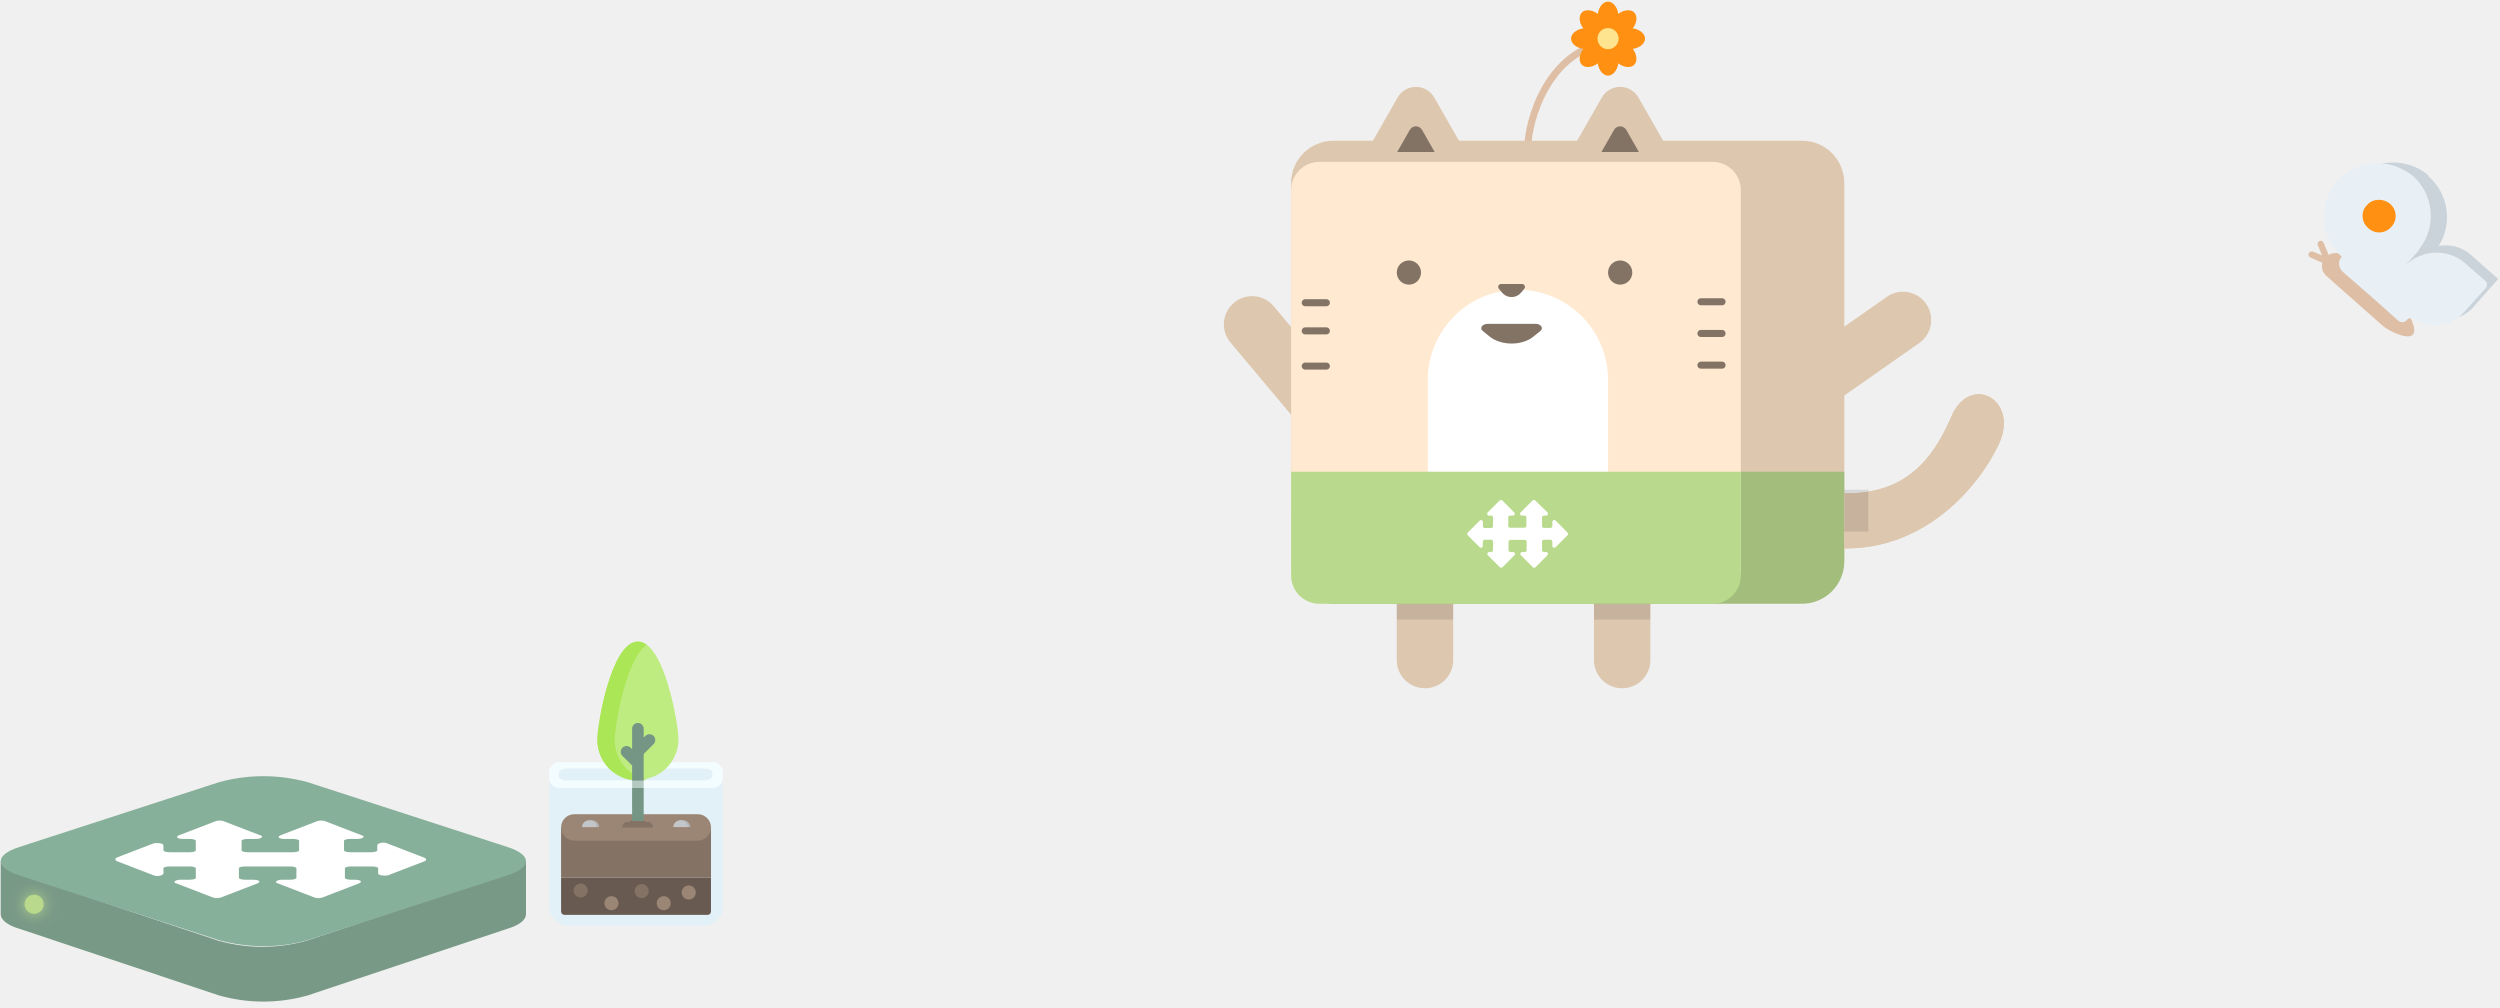
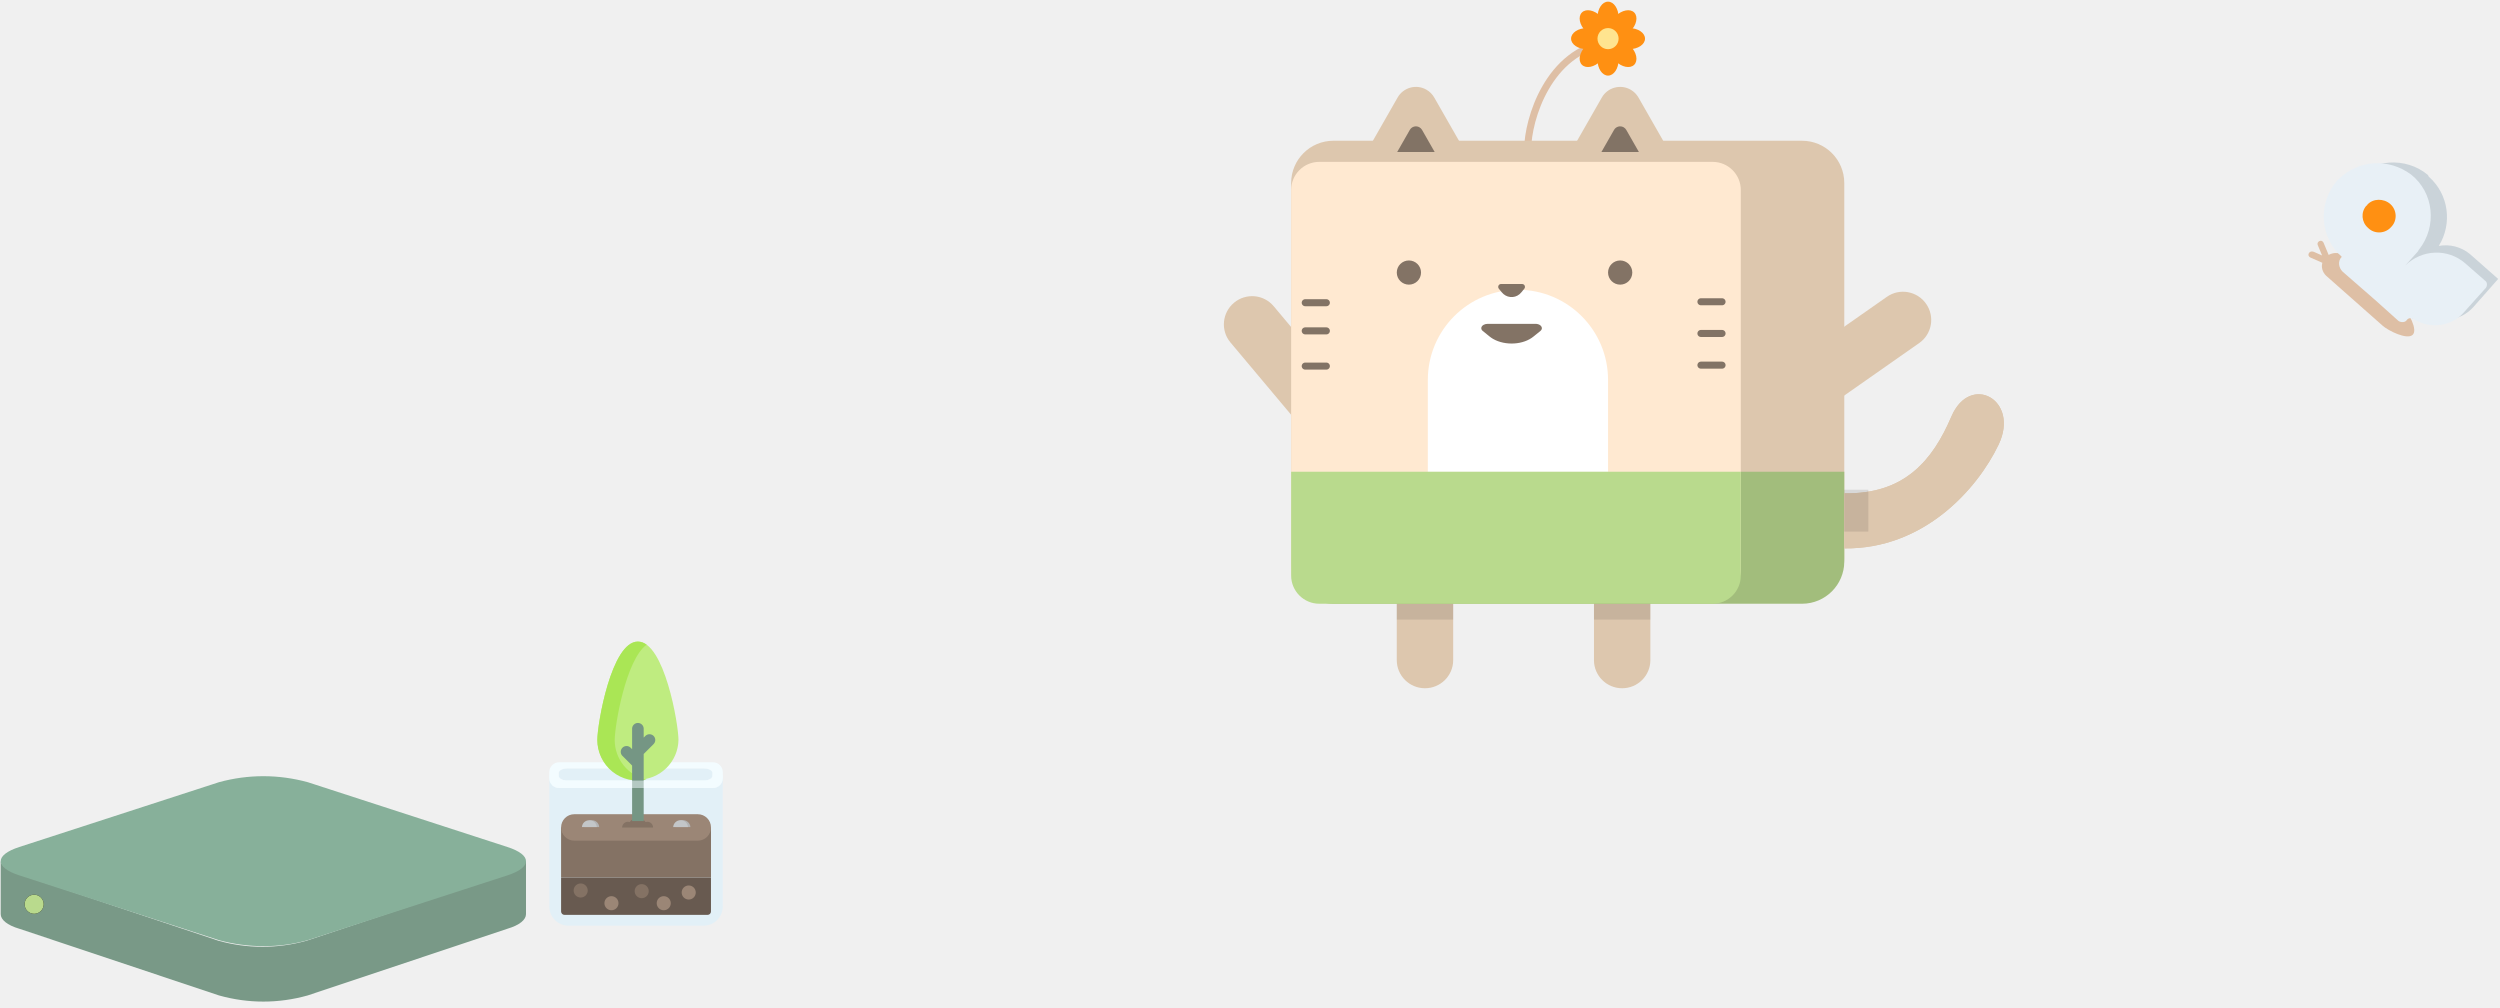
<svg xmlns="http://www.w3.org/2000/svg" xmlns:xlink="http://www.w3.org/1999/xlink" width="355px" height="143px" viewBox="0 0 355 143" version="1.1">
  <defs>
    <path d="M0.533,14.061 C9.113,14.226 13.101,9.37 15.759,3.153 C18.417,-3.063 25.501,0.786 22.466,7.141 C19.43,13.496 11.827,22.023 0.533,21.887 C0.533,14.061 0.533,19.928 0.533,14.061 Z" id="path-1" />
-     <circle id="path-3" cx="4.747" cy="18.184" r="1.356" />
-     <filter x="-110.6%" y="-110.6%" width="321.2%" height="321.2%" filterUnits="objectBoundingBox" id="filter-4">
-       <feOffset dx="0" dy="0" in="SourceAlpha" result="shadowOffsetOuter1" />
-       <feGaussianBlur stdDeviation="1" in="shadowOffsetOuter1" result="shadowBlurOuter1" />
-       <feColorMatrix values="0 0 0 0 0.725   0 0 0 0 0.855   0 0 0 0 0.553  0 0 0 1 0" type="matrix" in="shadowBlurOuter1" />
-     </filter>
  </defs>
-   <g id="Habitat-SaaS-Home-&amp;-Pricing/desktop" stroke="none" stroke-width="1" fill="none" fill-rule="evenodd">
-     <g id="Pricing-(desktop)-V2" transform="translate(-907, -978)">
-       <g id="standing-habicat" transform="translate(907, 975)">
-         <g id="Group-15-Copy-2" transform="translate(327.5, 25.93024)">
-           <path d="M18.811,11.988 C20.735,8.88 20.27,4.717 17.415,2.179 C17.415,2.179 17.298,2.062 17.298,1.945 C14.141,-0.744 9.229,-0.394 6.539,2.764 C3.849,5.922 4.2,10.717 7.358,13.523 L6.305,14.693 L12.035,19.722 L12.091,19.66 L15.076,22.295 L16.129,21.125 C18.351,23.113 21.742,22.88 23.73,20.658 L27.239,16.681 L23.263,13.173 C21.986,12.097 20.362,11.717 18.811,11.988 Z" id="Combined-Shape" fill="#CAD3D9" />
-           <path d="M3.167,13.266 C3.942,12.836 4.902,12.922 5.604,13.524 L13.672,20.657 C14.492,21.359 15.895,23.932 15.077,24.634 C14.257,25.335 11.685,24.049 10.866,23.347 L2.797,16.213 C2.296,15.712 2.093,15.033 2.273,14.387 L0.576,13.64 C0.341,13.523 0.224,13.29 0.341,13.056 C0.458,12.822 0.692,12.705 1.042,12.822 L2.236,13.347 L1.627,11.886 C1.51,11.652 1.627,11.418 1.861,11.301 C2.095,11.184 2.329,11.301 2.446,11.535 L3.167,13.266 Z" id="Combined-Shape" fill="#DEBFA5" />
-           <path d="M14.037,14.786 L15.788,12.833 C15.905,12.716 15.905,12.599 16.022,12.482 C18.594,9.208 18.127,4.413 14.852,1.84 C11.694,-0.499 7.369,-0.265 4.561,2.542 C4.445,2.542 4.445,2.659 4.327,2.776 C1.637,5.933 1.871,10.728 5.03,13.535 C4.445,14.12 4.561,15.055 5.145,15.64 L9.707,19.616 L9.709,19.615 L13.087,22.645 C13.439,22.879 14.024,22.879 14.257,22.528 C14.492,22.177 14.96,22.177 15.311,22.411 C17.533,23.815 20.573,23.464 22.327,21.476 L25.367,18.084 L25.485,17.967 C25.719,17.616 25.719,17.149 25.367,16.915 L22.561,14.459 C20.077,12.313 16.393,12.458 14.037,14.786 Z" id="Combined-Shape" fill="#E8F0F6" />
-           <path d="M8.762,9.43 C9.697,10.366 11.218,10.249 12.036,9.313 C12.972,8.378 12.855,6.857 11.918,6.039 C10.982,5.22 9.463,5.22 8.644,6.156 C8.644,6.156 8.644,6.273 8.528,6.273 C7.709,7.208 7.825,8.612 8.762,9.43" id="Fill-15" fill="#FF9012" />
-         </g>
-         <g id="Group-31-Copy" transform="translate(171.3424, 0.430236)">
-           <g id="Group-30">
-             <g id="Group-29" transform="translate(0, 0.555176)">
-               <path d="M31.005,99.746 L31.005,99.746 C28.792,99.746 27,97.959 27,95.754 L27,81 L35.01,81 L35.01,95.754 C35.01,97.959 33.218,99.746 31.005,99.746 Z" id="Shape" fill="#DDC7AE" fill-rule="nonzero" />
-               <rect id="Rectangle-3" fill-opacity="0.1" fill="#000000" x="27" y="87" width="8.01" height="3" />
-               <path d="M56.875,8.078 C48.597,9.242 45.588,18.908 45.588,23.246" id="Path-3" stroke="#DEBFA5" />
-               <path d="M59.005,99.746 L59.005,99.746 C56.792,99.746 55,97.959 55,95.754 L55,81 L63.01,81 L63.01,95.754 C63.01,97.959 61.218,99.746 59.005,99.746 Z" id="Shape-Copy" fill="#DDC7AE" fill-rule="nonzero" />
-               <path d="M9.907,61.561 C7.695,61.561 5.902,59.775 5.902,57.569 L5.902,42.815 L13.912,42.815 L13.912,57.569 C13.912,59.775 12.12,61.561 9.907,61.561 Z" id="Shape-Copy-3" fill="#DDC7AE" fill-rule="nonzero" transform="translate(9.90711, 52.18828) rotate(-220) translate(-9.90711, -52.18828) " />
-               <rect id="Rectangle-6" fill="#DDC7AE" x="12" y="22" width="78.545" height="65.309" rx="6" />
-               <path d="M18,69 L90.545,69 L90.545,81.746 L90.545,81.746 C90.545,85.06 87.859,87.746 84.545,87.746 L18,87.746 L18,87.746 C14.686,87.746 12,85.06 12,81.746 L12,75 L12,75 C12,71.686 14.686,69 18,69 Z" id="Rectangle-6" fill="#A2BD7C" />
-               <rect id="Rectangle-6-Copy" fill="#FFE9D1" x="12" y="25" width="63.852" height="61.845" rx="4" />
-               <path d="M44.205,43.163 L44.205,43.163 L44.205,43.163 C51.271,43.163 57,48.891 57,55.958 L57,69.02 L31.409,69.02 L31.409,55.958 L31.409,55.958 C31.409,48.891 37.138,43.163 44.205,43.163 Z" id="Rectangle-Copy-9" fill="#FFFFFF" />
-               <ellipse id="Oval-Copy" fill="#837365" fill-rule="nonzero" cx="28.722" cy="40.717" rx="1.722" ry="1.717" />
-               <ellipse id="Oval-Copy-2" fill="#837365" fill-rule="nonzero" cx="58.722" cy="40.717" rx="1.722" ry="1.717" />
-               <path d="M47.391,49.014 L46.432,49.789 C44.993,50.988 42.408,51.135 40.676,50.139 C40.489,50.029 40.329,49.918 40.169,49.789 L39.21,49.014 C38.89,48.756 38.943,48.369 39.317,48.148 C39.476,48.055 39.69,48 39.903,48 L46.698,48 C47.204,48 47.604,48.277 47.604,48.627 C47.604,48.756 47.524,48.904 47.391,49.014 Z" id="Shape-Copy-4" fill="#837365" fill-rule="nonzero" />
-               <path d="M45.11,43.015 L44.686,43.53 C44.05,44.326 42.907,44.424 42.141,43.763 C42.058,43.689 41.988,43.616 41.917,43.53 L41.493,43.015 C41.351,42.843 41.375,42.586 41.54,42.439 C41.61,42.378 41.705,42.341 41.799,42.341 L44.804,42.341 C45.028,42.341 45.204,42.525 45.204,42.758 C45.204,42.843 45.169,42.941 45.11,43.015 Z" id="Shape-Copy-5" fill="#837365" fill-rule="nonzero" />
-               <path d="M14,49 L17,49" id="Line-6" stroke="#827365" stroke-linecap="round" stroke-linejoin="round" />
-               <path d="M70.189,49.366 L73.189,49.366" id="Line-6-Copy-3" stroke="#827365" stroke-linecap="round" stroke-linejoin="round" />
-               <path d="M14,45 L17,45" id="Line-6-Copy" stroke="#827365" stroke-linecap="round" stroke-linejoin="round" />
-               <path d="M70.189,44.866 L73.189,44.866" id="Line-6-Copy-4" stroke="#827365" stroke-linecap="round" stroke-linejoin="round" />
-               <path d="M14,54 L17,54" id="Line-6-Copy-2" stroke="#827365" stroke-linecap="round" stroke-linejoin="round" />
-               <path d="M70.189,53.866 L73.189,53.866" id="Line-6-Copy-5" stroke="#827365" stroke-linecap="round" stroke-linejoin="round" />
-               <g id="Group-2" transform="translate(51, 14)">
-                 <path d="M10.324,1.866 L14.744,9.6 L0.695,9.6 L5.115,1.866 L5.115,1.866 C5.937,0.427 7.769,-0.073 9.208,0.749 C9.673,1.015 10.059,1.4 10.324,1.866 Z" id="Triangle-Copy-4" fill="#DDC7AE" />
-                 <path d="M8.588,6.46 L10.382,9.6 L5.057,9.6 L6.851,6.46 L6.851,6.46 C7.125,5.98 7.736,5.814 8.216,6.088 C8.371,6.176 8.499,6.305 8.588,6.46 Z" id="Triangle-Copy-5" fill="#827365" />
+   <g id="Page-1" stroke="none" stroke-width="1" fill="none" fill-rule="evenodd">
+     <g id="standing-habicat" transform="translate(0, -3)">
+       <g id="Group-15-Copy-2" transform="translate(327.5, 25.93024)" fill-rule="nonzero">
+         <path d="M18.811,11.988 C20.735,8.88 20.27,4.717 17.415,2.179 C17.415,2.179 17.298,2.062 17.298,1.945 C14.141,-0.744 9.229,-0.394 6.539,2.764 C3.849,5.922 4.2,10.717 7.358,13.523 L6.305,14.693 L12.035,19.722 L12.091,19.66 L15.076,22.295 L16.129,21.125 C18.351,23.113 21.742,22.88 23.73,20.658 L27.239,16.681 L23.263,13.173 C21.986,12.097 20.362,11.717 18.811,11.988 Z" id="Combined-Shape" fill="#CAD3D9" />
+         <path d="M3.167,13.266 C3.942,12.836 4.902,12.922 5.604,13.524 L13.672,20.657 C14.492,21.359 15.895,23.932 15.077,24.634 C14.257,25.335 11.685,24.049 10.866,23.347 L2.797,16.213 C2.296,15.712 2.093,15.033 2.273,14.387 L0.576,13.64 C0.341,13.523 0.224,13.29 0.341,13.056 C0.458,12.822 0.692,12.705 1.042,12.822 L2.236,13.347 L1.627,11.886 C1.51,11.652 1.627,11.418 1.861,11.301 C2.095,11.184 2.329,11.301 2.446,11.535 L3.167,13.266 Z" id="Combined-Shape" fill="#DEBFA5" />
+         <path d="M14.037,14.786 L15.788,12.833 C15.905,12.716 15.905,12.599 16.022,12.482 C18.594,9.208 18.127,4.413 14.852,1.84 C11.694,-0.499 7.369,-0.265 4.561,2.542 C4.445,2.542 4.445,2.659 4.327,2.776 C1.637,5.933 1.871,10.728 5.03,13.535 C4.445,14.12 4.561,15.055 5.145,15.64 L9.707,19.616 L9.709,19.615 L13.087,22.645 C13.439,22.879 14.024,22.879 14.257,22.528 C14.492,22.177 14.96,22.177 15.311,22.411 C17.533,23.815 20.573,23.464 22.327,21.476 L25.367,18.084 L25.485,17.967 C25.719,17.616 25.719,17.149 25.367,16.915 L22.561,14.459 C20.077,12.313 16.393,12.458 14.037,14.786 Z" id="Combined-Shape" fill="#E8F0F6" />
+         <path d="M8.762,9.43 C9.697,10.366 11.218,10.249 12.036,9.313 C12.972,8.378 12.855,6.857 11.918,6.039 C10.982,5.22 9.463,5.22 8.644,6.156 C8.644,6.156 8.644,6.273 8.528,6.273 C7.709,7.208 7.825,8.612 8.762,9.43" id="Fill-15" fill="#FF9012" />
+       </g>
+       <g id="Group-31-Copy" transform="translate(171.3424, 0.430236)">
+         <g id="Group-30">
+           <g id="Group-29" transform="translate(0, 0.555176)">
+             <path d="M31.005,99.746 C28.792,99.746 27,97.959 27,95.754 L27,81 L35.01,81 L35.01,95.754 C35.01,97.959 33.218,99.746 31.005,99.746 Z" id="Shape" fill="#DDC7AE" fill-rule="nonzero" />
+             <rect id="Rectangle-3" fill-opacity="0.1" fill="#000000" fill-rule="nonzero" x="27" y="87" width="8.01" height="3" />
+             <path d="M56.875,8.078 C48.597,9.242 45.588,18.908 45.588,23.246" id="Path-3" stroke="#DEBFA5" />
+             <path d="M59.005,99.746 C56.792,99.746 55,97.959 55,95.754 L55,81 L63.01,81 L63.01,95.754 C63.01,97.959 61.218,99.746 59.005,99.746 Z" id="Shape-Copy" fill="#DDC7AE" fill-rule="nonzero" />
+             <path d="M9.907,61.561 C7.695,61.561 5.902,59.775 5.902,57.569 L5.902,42.815 L13.912,42.815 L13.912,57.569 C13.912,59.775 12.12,61.561 9.907,61.561 Z" id="Shape-Copy-3" fill="#DDC7AE" fill-rule="nonzero" transform="translate(9.90711, 52.18828) rotate(140) translate(-9.90711, -52.18828) " />
+             <rect id="Rectangle-6" fill="#DDC7AE" fill-rule="nonzero" x="12" y="22" width="78.545" height="65.309" rx="6" />
+             <path d="M18,69 L90.545,69 L90.545,81.746 C90.545,85.06 87.859,87.746 84.545,87.746 L18,87.746 C14.686,87.746 12,85.06 12,81.746 L12,75 C12,71.686 14.686,69 18,69 Z" id="Rectangle-6" fill="#A2BD7C" fill-rule="nonzero" />
+             <rect id="Rectangle-6-Copy" fill="#FFE9D1" fill-rule="nonzero" x="12" y="25" width="63.852" height="61.845" rx="4" />
+             <path d="M44.205,43.163 C51.271,43.163 57,48.891 57,55.958 L57,69.02 L31.409,69.02 L31.409,55.958 C31.409,48.891 37.138,43.163 44.205,43.163 Z" id="Rectangle-Copy-9" fill="#FFFFFF" fill-rule="nonzero" />
+             <ellipse id="Oval-Copy" fill="#837365" fill-rule="nonzero" cx="28.722" cy="40.717" rx="1.722" ry="1.717" />
+             <ellipse id="Oval-Copy-2" fill="#837365" fill-rule="nonzero" cx="58.722" cy="40.717" rx="1.722" ry="1.717" />
+             <path d="M47.391,49.014 L46.432,49.789 C44.993,50.988 42.408,51.135 40.676,50.139 C40.489,50.029 40.329,49.918 40.169,49.789 L39.21,49.014 C38.89,48.756 38.943,48.369 39.317,48.148 C39.476,48.055 39.69,48 39.903,48 L46.698,48 C47.204,48 47.604,48.277 47.604,48.627 C47.604,48.756 47.524,48.904 47.391,49.014 Z" id="Shape-Copy-4" fill="#837365" fill-rule="nonzero" />
+             <path d="M45.11,43.015 L44.686,43.53 C44.05,44.326 42.907,44.424 42.141,43.763 C42.058,43.689 41.988,43.616 41.917,43.53 L41.493,43.015 C41.351,42.843 41.375,42.586 41.54,42.439 C41.61,42.378 41.705,42.341 41.799,42.341 L44.804,42.341 C45.028,42.341 45.204,42.525 45.204,42.758 C45.204,42.843 45.169,42.941 45.11,43.015 Z" id="Shape-Copy-5" fill="#837365" fill-rule="nonzero" />
+             <path d="M14,49 L17,49" id="Line-6" stroke="#827365" stroke-linecap="round" stroke-linejoin="round" />
+             <path d="M70.189,49.366 L73.189,49.366" id="Line-6-Copy-3" stroke="#827365" stroke-linecap="round" stroke-linejoin="round" />
+             <path d="M14,45 L17,45" id="Line-6-Copy" stroke="#827365" stroke-linecap="round" stroke-linejoin="round" />
+             <path d="M70.189,44.866 L73.189,44.866" id="Line-6-Copy-4" stroke="#827365" stroke-linecap="round" stroke-linejoin="round" />
+             <path d="M14,54 L17,54" id="Line-6-Copy-2" stroke="#827365" stroke-linecap="round" stroke-linejoin="round" />
+             <path d="M70.189,53.866 L73.189,53.866" id="Line-6-Copy-5" stroke="#827365" stroke-linecap="round" stroke-linejoin="round" />
+             <g id="Group-2" transform="translate(51, 14)" fill-rule="nonzero">
+               <path d="M10.324,1.866 L14.744,9.6 L0.695,9.6 L5.115,1.866 C5.937,0.427 7.769,-0.073 9.208,0.749 C9.673,1.015 10.059,1.4 10.324,1.866 Z" id="Triangle-Copy-4" fill="#DDC7AE" />
+               <path d="M8.588,6.46 L10.382,9.6 L5.057,9.6 L6.851,6.46 C7.125,5.98 7.736,5.814 8.216,6.088 C8.371,6.176 8.499,6.305 8.588,6.46 Z" id="Triangle-Copy-5" fill="#827365" />
+             </g>
+             <g id="Group-2-Copy" transform="translate(22, 14)" fill-rule="nonzero">
+               <path d="M10.324,1.866 L14.744,9.6 L0.695,9.6 L5.115,1.866 C5.937,0.427 7.769,-0.073 9.208,0.749 C9.673,1.015 10.059,1.4 10.324,1.866 Z" id="Triangle-Copy-4" fill="#DDC7AE" />
+               <path d="M8.588,6.46 L10.382,9.6 L5.057,9.6 L6.851,6.46 C7.125,5.98 7.736,5.814 8.216,6.088 C8.371,6.176 8.499,6.305 8.588,6.46 Z" id="Triangle-Copy-5" fill="#827365" />
+             </g>
+             <path d="M90.533,72.061 C99.113,72.226 103.101,67.37 105.759,61.153 C108.417,54.937 115.501,58.786 112.466,65.141 C109.43,71.496 101.827,80.023 90.533,79.887 C90.533,72.061 90.533,77.928 90.533,72.061 Z" id="Path-2" fill="#DDC7AE" fill-rule="nonzero" />
+             <rect id="Rectangle-3-Copy" fill-opacity="0.1" fill="#000000" fill-rule="nonzero" x="55" y="87" width="8.01" height="3" />
+             <g id="Rectangle-3-Copy-2" transform="translate(90, 58)">
+               <g id="Mask" fill="#DDC7AE" fill-rule="nonzero">
+                 <path d="M0.533,14.061 C9.113,14.226 13.101,9.37 15.759,3.153 C18.417,-3.063 25.501,0.786 22.466,7.141 C19.43,13.496 11.827,22.023 0.533,21.887 C0.533,14.061 0.533,19.928 0.533,14.061 Z" id="path-1" />
              </g>
-               <g id="Group-2-Copy" transform="translate(22, 14)">
-                 <path d="M10.324,1.866 L14.744,9.6 L0.695,9.6 L5.115,1.866 L5.115,1.866 C5.937,0.427 7.769,-0.073 9.208,0.749 C9.673,1.015 10.059,1.4 10.324,1.866 Z" id="Triangle-Copy-4" fill="#DDC7AE" />
-                 <path d="M8.588,6.46 L10.382,9.6 L5.057,9.6 L6.851,6.46 L6.851,6.46 C7.125,5.98 7.736,5.814 8.216,6.088 C8.371,6.176 8.499,6.305 8.588,6.46 Z" id="Triangle-Copy-5" fill="#827365" />
+               <g id="Clipped">
+                 <g id="Rectangle-path-Clipped">
+                   <mask id="mask-2" fill="white">
+                     <use xlink:href="#path-1" />
+                   </mask>
+                   <g id="path-1" />
+                   <rect id="Rectangle-path" fill-opacity="0.1" fill="#000000" fill-rule="nonzero" mask="url(#mask-2)" transform="translate(2.249529, 17.78364) rotate(-90) translate(-2.249529, -17.78364) " x="-1.977" y="16.067" width="8.453" height="3.434" />
+                 </g>
              </g>
-               <path d="M90.533,72.061 C99.113,72.226 103.101,67.37 105.759,61.153 C108.417,54.937 115.501,58.786 112.466,65.141 C109.43,71.496 101.827,80.023 90.533,79.887 C90.533,72.061 90.533,77.928 90.533,72.061 Z" id="Path-2" fill="#DDC7AE" />
-               <rect id="Rectangle-3-Copy" fill-opacity="0.1" fill="#000000" x="55" y="87" width="8.01" height="3" />
-               <g id="Rectangle-3-Copy-2" transform="translate(90, 58)">
-                 <mask id="mask-2" fill="white">
-                   <use xlink:href="#path-1" />
-                 </mask>
-                 <use id="Mask" fill="#DDC7AE" xlink:href="#path-1" />
-                 <rect fill-opacity="0.1" fill="#000000" mask="url(#mask-2)" transform="translate(2.249529, 17.78364) rotate(-90) translate(-2.249529, -17.78364) " x="-1.977" y="16.067" width="8.453" height="3.434" />
+             </g>
+             <path d="M94.487,59.901 C92.274,59.901 90.482,58.115 90.482,55.909 L90.482,41.155 L98.492,41.155 L98.492,55.909 C98.492,58.115 96.699,59.901 94.487,59.901 Z" id="Shape-Copy-6" fill="#DDC7AE" fill-rule="nonzero" transform="translate(94.48689, 50.52846) rotate(-125) translate(-94.48689, -50.52846) " />
+             <g id="Group-28" transform="translate(48.5, 0)" fill-rule="nonzero">
+               <g id="Group-27" fill="#FF9012">
+                 <g id="Group-25" transform="translate(3.25, 2.25)">
+                   <ellipse id="Oval-2" transform="translate(8.25, 5.25) rotate(90) translate(-8.25, -5.25) " cx="8.25" cy="5.25" rx="1.5" ry="2.25" />
+                   <ellipse id="Oval-2" cx="5.25" cy="2.25" rx="1.5" ry="2.25" />
+                   <ellipse id="Oval-2" transform="translate(2.25, 5.25) rotate(-90) translate(-2.25, -5.25) " cx="2.25" cy="5.25" rx="1.5" ry="2.25" />
+                   <ellipse id="Oval-2" transform="translate(5.25, 8.25) rotate(-180) translate(-5.25, -8.25) " cx="5.25" cy="8.25" rx="1.5" ry="2.25" />
+                 </g>
+                 <g id="Group-25" transform="translate(8.5, 7.853553) rotate(45) translate(-8.5, -7.853553) translate(3, 2.353553)">
+                   <ellipse id="Oval-2" transform="translate(8.25, 5.25) rotate(90) translate(-8.25, -5.25) " cx="8.25" cy="5.25" rx="1.5" ry="2.25" />
+                   <ellipse id="Oval-2" cx="5.25" cy="2.25" rx="1.5" ry="2.25" />
+                   <ellipse id="Oval-2" transform="translate(2.25, 5.25) rotate(-90) translate(-2.25, -5.25) " cx="2.25" cy="5.25" rx="1.5" ry="2.25" />
+                   <ellipse id="Oval-2" transform="translate(5.25, 8.25) rotate(-180) translate(-5.25, -8.25) " cx="5.25" cy="8.25" rx="1.5" ry="2.25" />
+                 </g>
              </g>
-               <path d="M94.487,59.901 C92.274,59.901 90.482,58.115 90.482,55.909 L90.482,41.155 L98.492,41.155 L98.492,55.909 C98.492,58.115 96.699,59.901 94.487,59.901 Z" id="Shape-Copy-6" fill="#DDC7AE" fill-rule="nonzero" transform="translate(94.48689, 50.52846) rotate(-125) translate(-94.48689, -50.52846) " />
-               <g id="Group-28" transform="translate(48.5, 0)">
-                 <g id="Group-27" fill="#FF9012">
-                   <g id="Group-25" transform="translate(3.25, 2.25)">
-                     <ellipse id="Oval-2" transform="translate(8.25, 5.25) rotate(-270) translate(-8.25, -5.25) " cx="8.25" cy="5.25" rx="1.5" ry="2.25" />
-                     <ellipse id="Oval-2" cx="5.25" cy="2.25" rx="1.5" ry="2.25" />
-                     <ellipse id="Oval-2" transform="translate(2.25, 5.25) rotate(-90) translate(-2.25, -5.25) " cx="2.25" cy="5.25" rx="1.5" ry="2.25" />
-                     <ellipse id="Oval-2" transform="translate(5.25, 8.25) rotate(-180) translate(-5.25, -8.25) " cx="5.25" cy="8.25" rx="1.5" ry="2.25" />
-                   </g>
-                   <g id="Group-25" transform="translate(8.5, 7.853553) rotate(45) translate(-8.5, -7.853553) translate(3, 2.353553)">
-                     <ellipse id="Oval-2" transform="translate(8.25, 5.25) rotate(-270) translate(-8.25, -5.25) " cx="8.25" cy="5.25" rx="1.5" ry="2.25" />
-                     <ellipse id="Oval-2" cx="5.25" cy="2.25" rx="1.5" ry="2.25" />
-                     <ellipse id="Oval-2" transform="translate(2.25, 5.25) rotate(-90) translate(-2.25, -5.25) " cx="2.25" cy="5.25" rx="1.5" ry="2.25" />
-                     <ellipse id="Oval-2" transform="translate(5.25, 8.25) rotate(-180) translate(-5.25, -8.25) " cx="5.25" cy="8.25" rx="1.5" ry="2.25" />
-                   </g>
-                 </g>
-                 <path d="M8.5,9 C7.673,9 7,8.327 7,7.5 C7,6.673 7.673,6 8.5,6 C9.327,6 10,6.673 10,7.5 C10,8.327 9.327,9 8.5,9" id="Fill-4" fill="#FFE48F" />
-               </g>
-               <path d="M12,69 L75.852,69 L75.852,83.746 L75.852,83.746 C75.852,85.955 74.061,87.746 71.852,87.746 L16,87.746 L16,87.746 C13.791,87.746 12,85.955 12,83.746 L12,69 Z" id="Rectangle-6-Copy" fill="#B9DA8D" />
-               <path d="M51.251,78.014 L49.547,79.718 C49.471,79.795 49.356,79.818 49.256,79.777 C49.156,79.735 49.091,79.637 49.092,79.529 L49.092,78.922 C49.092,78.776 48.974,78.657 48.827,78.657 L47.893,78.657 C47.747,78.657 47.628,78.776 47.628,78.922 L47.628,80.14 C47.628,80.286 47.747,80.405 47.893,80.405 L48.206,80.405 C48.314,80.404 48.412,80.468 48.454,80.568 C48.495,80.668 48.472,80.783 48.395,80.859 L46.691,82.563 C46.588,82.659 46.429,82.659 46.327,82.563 L44.623,80.859 C44.546,80.783 44.523,80.668 44.564,80.568 C44.606,80.468 44.704,80.404 44.812,80.405 L45.175,80.405 C45.322,80.405 45.441,80.286 45.441,80.14 L45.441,78.94 C45.441,78.794 45.322,78.675 45.175,78.675 L43.133,78.675 C42.987,78.675 42.868,78.794 42.868,78.94 L42.868,80.14 C42.868,80.286 42.987,80.405 43.133,80.405 L43.518,80.405 C43.626,80.404 43.724,80.468 43.766,80.568 C43.808,80.668 43.784,80.783 43.707,80.859 L42.003,82.563 C41.901,82.659 41.742,82.659 41.64,82.563 L39.935,80.859 C39.858,80.783 39.835,80.668 39.877,80.568 C39.918,80.468 40.016,80.404 40.124,80.405 L40.401,80.405 C40.547,80.405 40.666,80.286 40.666,80.14 L40.666,78.922 C40.666,78.776 40.547,78.657 40.401,78.657 L39.481,78.657 C39.335,78.657 39.216,78.776 39.216,78.922 L39.216,79.522 C39.217,79.63 39.152,79.728 39.053,79.77 C38.953,79.811 38.838,79.788 38.762,79.711 L37.072,78.014 C36.976,77.912 36.976,77.753 37.072,77.651 L38.776,75.946 C38.852,75.869 38.967,75.846 39.067,75.888 C39.167,75.929 39.232,76.027 39.23,76.135 L39.23,76.735 C39.23,76.881 39.349,77 39.496,77 L40.401,77 C40.547,77 40.666,76.881 40.666,76.735 L40.666,75.499 C40.666,75.353 40.547,75.234 40.401,75.234 L40.099,75.234 C39.991,75.235 39.893,75.171 39.851,75.071 C39.81,74.971 39.833,74.856 39.91,74.78 L41.614,73.076 C41.716,72.98 41.875,72.98 41.978,73.076 L43.671,74.776 C43.748,74.852 43.771,74.967 43.73,75.067 C43.688,75.167 43.59,75.232 43.482,75.23 L43.097,75.23 C42.95,75.23 42.831,75.349 42.831,75.496 L42.831,76.688 C42.831,76.834 42.95,76.953 43.097,76.953 L45.139,76.953 C45.285,76.953 45.404,76.834 45.404,76.688 L45.404,75.496 C45.404,75.349 45.285,75.23 45.139,75.23 L44.776,75.23 C44.667,75.232 44.569,75.167 44.528,75.067 C44.486,74.967 44.51,74.852 44.587,74.776 L46.291,73.072 C46.393,72.976 46.552,72.976 46.654,73.072 L48.395,74.776 C48.472,74.852 48.495,74.967 48.454,75.067 C48.412,75.167 48.314,75.232 48.206,75.23 L47.893,75.23 C47.747,75.23 47.628,75.349 47.628,75.496 L47.628,76.713 C47.628,76.86 47.747,76.978 47.893,76.978 L48.827,76.978 C48.974,76.978 49.092,76.86 49.092,76.713 L49.092,76.117 C49.091,76.009 49.156,75.911 49.256,75.869 C49.356,75.828 49.471,75.851 49.547,75.928 L51.251,77.651 C51.347,77.753 51.347,77.912 51.251,78.014 L51.251,78.014 Z" id="Shape" fill="#FFFFFF" fill-rule="nonzero" />
+               <path d="M8.5,9 C7.673,9 7,8.327 7,7.5 C7,6.673 7.673,6 8.5,6 C9.327,6 10,6.673 10,7.5 C10,8.327 9.327,9 8.5,9" id="Fill-4" fill="#FFE48F" />
            </g>
+             <path d="M12,69 L75.852,69 L75.852,83.746 C75.852,85.955 74.061,87.746 71.852,87.746 L16,87.746 C13.791,87.746 12,85.955 12,83.746 L12,69 Z" id="Rectangle-6-Copy" fill="#B9DA8D" fill-rule="nonzero" />
          </g>
        </g>
-         <g id="Asset-268-Copy-3" transform="translate(78, 94.10254)" fill-rule="nonzero">
-           <path d="M24.633,18.928 L24.633,37.616 C24.633,39.122 23.41,40.344 21.901,40.344 L2.734,40.344 C2.009,40.345 1.314,40.057 0.801,39.546 C0.288,39.034 -2.85327692e-07,38.34 0,37.616 L0,18.928 L1.318,18.928 L1.318,19.085 C1.318,19.446 1.864,19.741 2.547,19.741 L21.935,19.741 C22.611,19.741 23.164,19.448 23.164,19.085 L23.164,18.928 L24.633,18.928 Z" id="Shape" fill="#E2F0F7" />
-           <path d="M23.178,18.928 L23.178,19.085 C23.178,19.446 22.626,19.741 21.95,19.741 L2.562,19.741 C1.878,19.741 1.333,19.448 1.333,19.085 L1.333,18.928 L23.178,18.928 Z" id="Shape" fill="#E2F0F7" />
-           <path d="M23.178,18.661 L23.178,19.085 C23.178,19.446 22.626,19.741 21.95,19.741 L2.562,19.741 C1.878,19.741 1.333,19.448 1.333,19.085 L1.333,18.661 C1.333,18.301 1.878,18.005 2.562,18.005 L21.95,18.005 C22.626,18.008 23.178,18.301 23.178,18.661 Z" id="Shape" fill="#F3FCFF" />
-           <path d="M23.178,18.661 L23.178,19.085 C23.178,19.446 22.626,19.741 21.95,19.741 L2.562,19.741 C1.878,19.741 1.333,19.448 1.333,19.085 L1.333,18.661 C1.333,18.301 1.878,18.005 2.562,18.005 L21.95,18.005 C22.626,18.008 23.178,18.301 23.178,18.661 Z" id="Shape" fill="#E2F0F7" />
-           <path d="M23.246,17.141 L1.389,17.141 C1.02,17.14 0.667,17.285 0.406,17.545 C0.146,17.805 -0.001,18.158 -1.076257e-16,18.526 L-1.076257e-16,19.412 C-0.001,19.779 0.145,20.132 0.405,20.392 C0.665,20.651 1.018,20.797 1.386,20.797 L23.246,20.797 C24.011,20.795 24.631,20.176 24.633,19.412 L24.633,18.526 C24.631,17.762 24.011,17.143 23.246,17.141 L23.246,17.141 Z M23.178,19.078 C23.178,19.438 22.626,19.734 21.95,19.734 L2.562,19.734 C1.878,19.734 1.333,19.441 1.333,19.078 L1.333,18.661 C1.333,18.301 1.878,18.005 2.562,18.005 L21.95,18.005 C22.626,18.005 23.178,18.298 23.178,18.661 L23.178,19.078 Z" id="Shape" fill="#F3FCFF" />
-           <rect id="Rectangle-path" fill="#847264" x="1.675" y="26.393" width="21.286" height="7.119" />
-           <path d="M1.675,33.513 L22.958,33.513 L22.958,38.327 C22.958,38.595 22.741,38.812 22.473,38.812 L2.159,38.812 C1.892,38.812 1.675,38.595 1.675,38.327 L1.675,33.513 Z" id="Shape" fill="#685A50" />
-           <rect id="Rectangle-path" fill="#9B8676" x="1.675" y="24.515" width="21.286" height="3.757" rx="1.878" />
-           <path d="M20.045,26.345 L17.934,26.345 C17.972,25.791 18.432,25.361 18.988,25.361 C19.544,25.361 20.005,25.791 20.042,26.345 L20.045,26.345 Z" id="Shape" fill="#B3B3B3" />
-           <path d="M19.698,26.345 L17.59,26.345 C17.627,25.791 18.088,25.361 18.644,25.361 C19.2,25.361 19.661,25.791 19.698,26.345 Z" id="Shape" fill="#C3C6C8" />
-           <path d="M7.089,26.345 L4.98,26.345 C5.007,25.788 5.477,25.356 6.035,25.377 C6.592,25.356 7.063,25.788 7.089,26.345 Z" id="Shape" fill="#B3B3B3" />
-           <path d="M6.745,26.345 L4.636,26.345 C4.662,25.788 5.133,25.356 5.69,25.377 C6.248,25.356 6.718,25.788 6.745,26.345 Z" id="Shape" fill="#C3C6C8" />
-           <ellipse id="Oval" fill="#9B8676" cx="16.252" cy="37.153" rx="1" ry="1" />
-           <ellipse id="Oval" fill="#9B8676" cx="8.826" cy="37.153" rx="1" ry="1" />
-           <ellipse id="Oval" fill="#847264" cx="13.121" cy="35.44" rx="1" ry="1" />
-           <ellipse id="Oval" fill="#9B8676" cx="19.798" cy="35.633" rx="1" ry="1" />
-           <ellipse id="Oval" fill="#847264" cx="4.457" cy="35.348" rx="1" ry="1" />
-           <path d="M10.341,26.41 L14.74,26.41 C14.74,25.956 14.371,25.587 13.916,25.587 C13.833,25.589 13.752,25.602 13.673,25.628 C13.417,25.258 12.996,25.038 12.545,25.038 C12.095,25.038 11.673,25.258 11.417,25.628 C11.339,25.602 11.257,25.589 11.175,25.587 C10.955,25.585 10.743,25.67 10.586,25.825 C10.429,25.979 10.341,26.19 10.341,26.41 Z" id="Shape" fill="#847264" />
-           <path d="M12.58,0 C8.824,0 6.82,11.702 6.82,13.977 C6.884,17.11 9.445,19.616 12.582,19.616 C15.718,19.616 18.279,17.11 18.344,13.977 C18.344,11.702 16.337,0 12.58,0 Z" id="Shape" fill="#BFEC80" />
-           <path d="M9.289,13.977 C9.289,11.966 10.857,2.6 13.816,0.445 C13.463,0.168 13.03,0.012 12.58,0 C8.824,-2.31935679e-16 6.82,11.702 6.82,13.977 C6.813,15.723 7.601,17.377 8.962,18.472 C10.322,19.567 12.108,19.985 13.814,19.608 C11.17,19.024 9.288,16.682 9.289,13.977 Z" id="Shape" fill="#AAE655" />
-           <path d="M14.81,13.396 C14.489,13.076 13.968,13.076 13.647,13.396 L13.404,13.638 L13.404,12.334 C13.381,11.897 13.019,11.555 12.582,11.555 C12.144,11.555 11.783,11.897 11.759,12.334 L11.759,15.282 L11.517,15.04 C11.19,14.751 10.695,14.765 10.387,15.073 C10.078,15.381 10.063,15.876 10.353,16.202 L11.759,17.606 L11.759,25.488 L13.404,25.488 L13.404,15.962 L14.81,14.558 C15.131,14.237 15.131,13.718 14.81,13.396 L14.81,13.396 Z" id="Shape" fill="#759684" />
-           <g id="Group" opacity="0.5" transform="translate(0, 18.8817)" fill="#F3FCFF">
-             <path d="M24.633,0.046 L24.633,0.53 C24.631,1.294 24.011,1.913 23.246,1.915 L1.386,1.915 C1.018,1.915 0.665,1.77 0.405,1.51 C0.145,1.25 -0.001,0.898 -4.23516474e-22,0.53 L-4.23516474e-22,0.046 L1.318,0.046 L1.318,0.203 C1.318,0.564 1.864,0.859 2.547,0.859 L21.935,0.859 C22.611,0.859 23.164,0.566 23.164,0.203 L23.164,0.046 L24.633,0.046 Z" id="Shape" />
+       </g>
+       <g id="Asset-268-Copy-3" transform="translate(78, 94.10254)" fill-rule="nonzero">
+         <path d="M24.633,18.928 L24.633,37.616 C24.633,39.122 23.41,40.344 21.901,40.344 L2.734,40.344 C2.009,40.345 1.314,40.057 0.801,39.546 C0.288,39.034 -2.85327692e-07,38.34 0,37.616 L0,18.928 L1.318,18.928 L1.318,19.085 C1.318,19.446 1.864,19.741 2.547,19.741 L21.935,19.741 C22.611,19.741 23.164,19.448 23.164,19.085 L23.164,18.928 L24.633,18.928 Z" id="Shape" fill="#E2F0F7" />
+         <path d="M23.178,18.928 L23.178,19.085 C23.178,19.446 22.626,19.741 21.95,19.741 L2.562,19.741 C1.878,19.741 1.333,19.448 1.333,19.085 L1.333,18.928 L23.178,18.928 Z" id="Shape" fill="#E2F0F7" />
+         <path d="M23.178,18.661 L23.178,19.085 C23.178,19.446 22.626,19.741 21.95,19.741 L2.562,19.741 C1.878,19.741 1.333,19.448 1.333,19.085 L1.333,18.661 C1.333,18.301 1.878,18.005 2.562,18.005 L21.95,18.005 C22.626,18.008 23.178,18.301 23.178,18.661 Z" id="Shape" fill="#F3FCFF" />
+         <path d="M23.178,18.661 L23.178,19.085 C23.178,19.446 22.626,19.741 21.95,19.741 L2.562,19.741 C1.878,19.741 1.333,19.448 1.333,19.085 L1.333,18.661 C1.333,18.301 1.878,18.005 2.562,18.005 L21.95,18.005 C22.626,18.008 23.178,18.301 23.178,18.661 Z" id="Shape" fill="#E2F0F7" />
+         <path d="M23.246,17.141 L1.389,17.141 C1.02,17.14 0.667,17.285 0.406,17.545 C0.146,17.805 -0.001,18.158 -1.076257e-16,18.526 L-1.076257e-16,19.412 C-0.001,19.779 0.145,20.132 0.405,20.392 C0.665,20.651 1.018,20.797 1.386,20.797 L23.246,20.797 C24.011,20.795 24.631,20.176 24.633,19.412 L24.633,18.526 C24.631,17.762 24.011,17.143 23.246,17.141 Z M23.178,19.078 C23.178,19.438 22.626,19.734 21.95,19.734 L2.562,19.734 C1.878,19.734 1.333,19.441 1.333,19.078 L1.333,18.661 C1.333,18.301 1.878,18.005 2.562,18.005 L21.95,18.005 C22.626,18.005 23.178,18.298 23.178,18.661 L23.178,19.078 Z" id="Shape" fill="#F3FCFF" />
+         <rect id="Rectangle-path" fill="#847264" x="1.675" y="26.393" width="21.286" height="7.119" />
+         <path d="M1.675,33.513 L22.958,33.513 L22.958,38.327 C22.958,38.595 22.741,38.812 22.473,38.812 L2.159,38.812 C1.892,38.812 1.675,38.595 1.675,38.327 L1.675,33.513 Z" id="Shape" fill="#685A50" />
+         <rect id="Rectangle-path" fill="#9B8676" x="1.675" y="24.515" width="21.286" height="3.757" rx="1.878" />
+         <path d="M20.045,26.345 L17.934,26.345 C17.972,25.791 18.432,25.361 18.988,25.361 C19.544,25.361 20.005,25.791 20.042,26.345 L20.045,26.345 Z" id="Shape" fill="#B3B3B3" />
+         <path d="M19.698,26.345 L17.59,26.345 C17.627,25.791 18.088,25.361 18.644,25.361 C19.2,25.361 19.661,25.791 19.698,26.345 Z" id="Shape" fill="#C3C6C8" />
+         <path d="M7.089,26.345 L4.98,26.345 C5.007,25.788 5.477,25.356 6.035,25.377 C6.592,25.356 7.063,25.788 7.089,26.345 Z" id="Shape" fill="#B3B3B3" />
+         <path d="M6.745,26.345 L4.636,26.345 C4.662,25.788 5.133,25.356 5.69,25.377 C6.248,25.356 6.718,25.788 6.745,26.345 Z" id="Shape" fill="#C3C6C8" />
+         <circle id="Oval" fill="#9B8676" cx="16.252" cy="37.153" r="1" />
+         <circle id="Oval" fill="#9B8676" cx="8.826" cy="37.153" r="1" />
+         <circle id="Oval" fill="#847264" cx="13.121" cy="35.44" r="1" />
+         <circle id="Oval" fill="#9B8676" cx="19.798" cy="35.633" r="1" />
+         <circle id="Oval" fill="#847264" cx="4.457" cy="35.348" r="1" />
+         <path d="M10.341,26.41 L14.74,26.41 C14.74,25.956 14.371,25.587 13.916,25.587 C13.833,25.589 13.752,25.602 13.673,25.628 C13.417,25.258 12.996,25.038 12.545,25.038 C12.095,25.038 11.673,25.258 11.417,25.628 C11.339,25.602 11.257,25.589 11.175,25.587 C10.955,25.585 10.743,25.67 10.586,25.825 C10.429,25.979 10.341,26.19 10.341,26.41 Z" id="Shape" fill="#847264" />
+         <path d="M12.58,0 C8.824,0 6.82,11.702 6.82,13.977 C6.884,17.11 9.445,19.616 12.582,19.616 C15.718,19.616 18.279,17.11 18.344,13.977 C18.344,11.702 16.337,0 12.58,0 Z" id="Shape" fill="#BFEC80" />
+         <path d="M9.289,13.977 C9.289,11.966 10.857,2.6 13.816,0.445 C13.463,0.168 13.03,0.012 12.58,0 C8.824,-2.31935679e-16 6.82,11.702 6.82,13.977 C6.813,15.723 7.601,17.377 8.962,18.472 C10.322,19.567 12.108,19.985 13.814,19.608 C11.17,19.024 9.288,16.682 9.289,13.977 Z" id="Shape" fill="#AAE655" />
+         <path d="M14.81,13.396 C14.489,13.076 13.968,13.076 13.647,13.396 L13.404,13.638 L13.404,12.334 C13.381,11.897 13.019,11.555 12.582,11.555 C12.144,11.555 11.783,11.897 11.759,12.334 L11.759,15.282 L11.517,15.04 C11.19,14.751 10.695,14.765 10.387,15.073 C10.078,15.381 10.063,15.876 10.353,16.202 L11.759,17.606 L11.759,25.488 L13.404,25.488 L13.404,15.962 L14.81,14.558 C15.131,14.237 15.131,13.718 14.81,13.396 Z" id="Shape" fill="#759684" />
+         <g id="Group" opacity="0.5" transform="translate(0, 18.8817)" fill="#F3FCFF">
+           <path d="M24.633,0.046 L24.633,0.53 C24.631,1.294 24.011,1.913 23.246,1.915 L1.386,1.915 C1.018,1.915 0.665,1.77 0.405,1.51 C0.145,1.25 -0.001,0.898 -4.23516474e-22,0.53 L-2.12896319e-06,0.046 L1.318,0.046 L1.318,0.203 C1.318,0.564 1.864,0.859 2.547,0.859 L21.935,0.859 C22.611,0.859 23.164,0.566 23.164,0.203 L23.164,0.046 L24.633,0.046 Z" id="Shape" />
+         </g>
+       </g>
+       <g id="Group-8-Copy-6" transform="translate(0.101562, 113.2193)" fill-rule="nonzero">
+         <g id="Group-7">
+           <g id="Group-6">
+             <path d="M74.59,12.068 L74.59,19.59 C74.59,20.368 73.708,21.146 71.943,21.665 L43.594,31.132 C39.437,32.299 35.152,32.299 30.994,31.132 L2.645,21.665 C0.882,21.146 0,20.368 0,19.59 L0,12.068 C0.125,12.717 1.008,13.365 2.52,13.884 L30.869,23.351 C35.027,24.518 39.311,24.518 43.469,23.351 L71.818,13.884 C73.33,13.365 74.211,12.717 74.338,12.068 L74.59,12.068 Z" id="Fill-199" fill="#799987" />
+             <path d="M2.646,14.085 C-0.882,12.951 -0.882,11.186 2.646,10.052 L30.995,0.851 C35.153,-0.284 39.437,-0.284 43.595,0.851 L71.944,10.052 C75.472,11.186 75.472,12.951 71.944,14.085 L43.595,23.286 C39.563,24.42 35.153,24.42 30.995,23.286 L2.646,14.085 Z" id="Fill-202" fill="#87B09A" />
          </g>
        </g>
-         <g id="Group-8-Copy-6" transform="translate(0.101562, 113.2193)">
-           <g id="Group-7">
-             <g id="Group-6">
-               <path d="M74.59,12.068 L74.59,19.59 C74.59,20.368 73.708,21.146 71.943,21.665 L43.594,31.132 C39.437,32.299 35.152,32.299 30.994,31.132 L2.645,21.665 C0.882,21.146 0,20.368 0,19.59 L0,12.068 C0.125,12.717 1.008,13.365 2.52,13.884 L30.869,23.351 C35.027,24.518 39.311,24.518 43.469,23.351 L71.818,13.884 C73.33,13.365 74.211,12.717 74.338,12.068 L74.59,12.068 Z" id="Fill-199" fill="#799987" />
-               <path d="M2.646,14.085 C-0.882,12.951 -0.882,11.186 2.646,10.052 L30.995,0.851 C35.153,-0.284 39.437,-0.284 43.595,0.851 L71.944,10.052 C75.472,11.186 75.472,12.951 71.944,14.085 L43.595,23.286 C39.563,24.42 35.153,24.42 30.995,23.286 L2.646,14.085 Z" id="Fill-202" fill="#87B09A" />
-               <path d="M60.101,11.554 L54.871,9.539 C54.361,9.287 53.469,9.539 53.469,9.791 L53.469,10.547 C53.469,10.673 53.085,10.799 52.576,10.799 L49.642,10.799 C49.13,10.799 48.749,10.673 48.749,10.547 L48.749,9.162 C48.749,9.036 49.13,8.91 49.642,8.91 L50.663,8.91 C51.427,8.91 51.809,8.532 51.3,8.406 L46.069,6.391 C45.686,6.265 45.304,6.265 44.922,6.391 L39.691,8.406 C39.182,8.658 39.563,8.91 40.328,8.91 L41.477,8.91 C41.988,8.91 42.371,9.036 42.371,9.162 L42.371,10.547 C42.371,10.673 41.988,10.799 41.477,10.799 L35.098,10.799 C34.588,10.799 34.205,10.673 34.205,10.547 L34.205,9.162 C34.205,9.036 34.588,8.91 35.098,8.91 L36.248,8.91 C37.012,8.91 37.394,8.532 36.886,8.406 L31.654,6.391 C31.271,6.265 30.89,6.265 30.507,6.391 L25.276,8.406 C24.767,8.658 25.15,8.91 25.914,8.91 L26.807,8.91 C27.318,8.91 27.701,9.036 27.701,9.162 L27.701,10.547 C27.701,10.673 27.318,10.799 26.807,10.799 L24,10.799 C23.491,10.799 23.107,10.673 23.107,10.547 L23.107,9.791 C23.107,9.539 22.216,9.413 21.704,9.539 L16.475,11.554 C16.22,11.68 16.22,11.932 16.475,12.058 L21.704,14.073 C22.216,14.325 23.107,14.073 23.107,13.821 L23.107,13.065 C23.107,12.939 23.491,12.814 24,12.814 L26.807,12.814 C27.318,12.814 27.701,12.939 27.701,13.065 L27.701,14.451 C27.701,14.577 27.318,14.703 26.807,14.703 L25.531,14.703 C24.767,14.703 24.383,15.08 24.893,15.206 L30.123,17.221 C30.507,17.347 30.89,17.347 31.271,17.221 L36.502,15.206 C37.012,14.954 36.63,14.703 35.864,14.703 L34.717,14.703 C34.205,14.703 33.823,14.577 33.823,14.451 L33.823,13.065 C33.823,12.939 34.205,12.814 34.717,12.814 L41.095,12.814 C41.604,12.814 41.988,12.939 41.988,13.065 L41.988,14.451 C41.988,14.577 41.604,14.703 41.095,14.703 L39.946,14.703 C39.182,14.703 38.799,15.08 39.308,15.206 L44.539,17.221 C44.922,17.347 45.304,17.347 45.686,17.221 L50.918,15.206 C51.427,14.954 51.044,14.703 50.28,14.703 L49.768,14.703 C49.258,14.703 48.875,14.577 48.875,14.451 L48.875,13.065 C48.875,12.939 49.258,12.814 49.768,12.814 L52.702,12.814 C53.214,12.814 53.595,12.939 53.595,13.065 L53.595,13.821 C53.595,14.073 54.489,14.199 54.998,14.073 L60.23,12.058 C60.485,11.932 60.485,11.68 60.101,11.554" id="Fill-203" fill="#FFFFFF" />
-             </g>
+         <g id="light-copy" transform="translate(3, 16)">
+           <g id="path-3-link" fill="#000000">
+             <circle id="path-3" cx="1.747" cy="2.184" r="1.356" />
          </g>
-           <g id="light-copy">
-             <use fill="black" fill-opacity="1" filter="url(#filter-4)" xlink:href="#path-3" />
-             <use fill="#B9DA8D" fill-rule="evenodd" xlink:href="#path-3" />
+           <g id="path-3-link" fill="#B9DA8D">
+             <circle id="path-3" cx="1.747" cy="2.184" r="1.356" />
          </g>
        </g>
      </g>
    </g>
  </g>
</svg>
